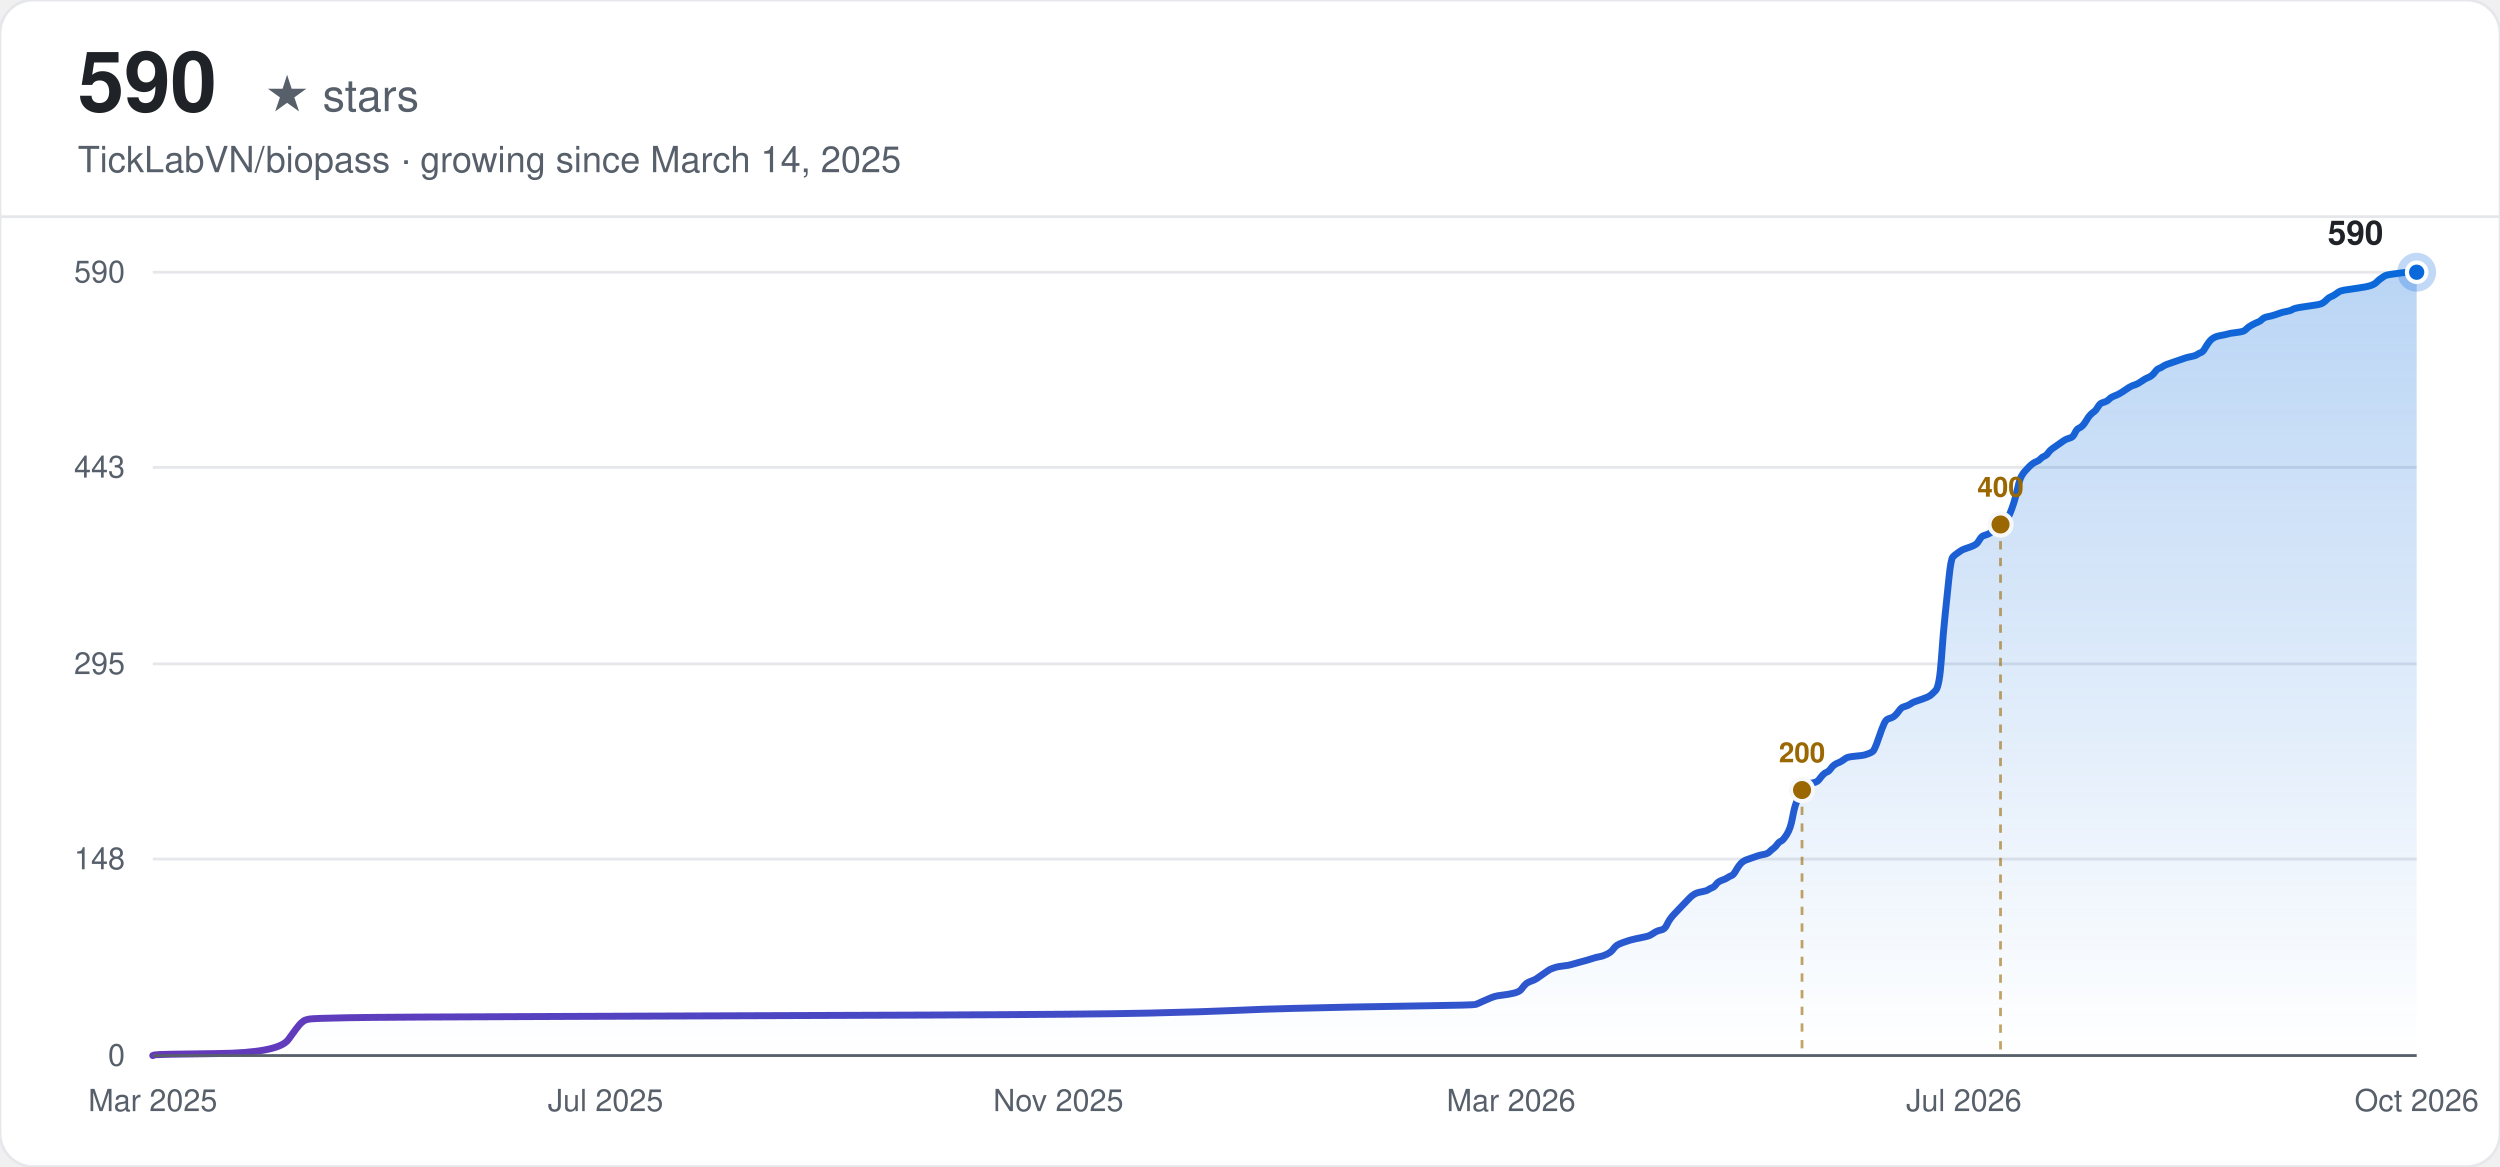
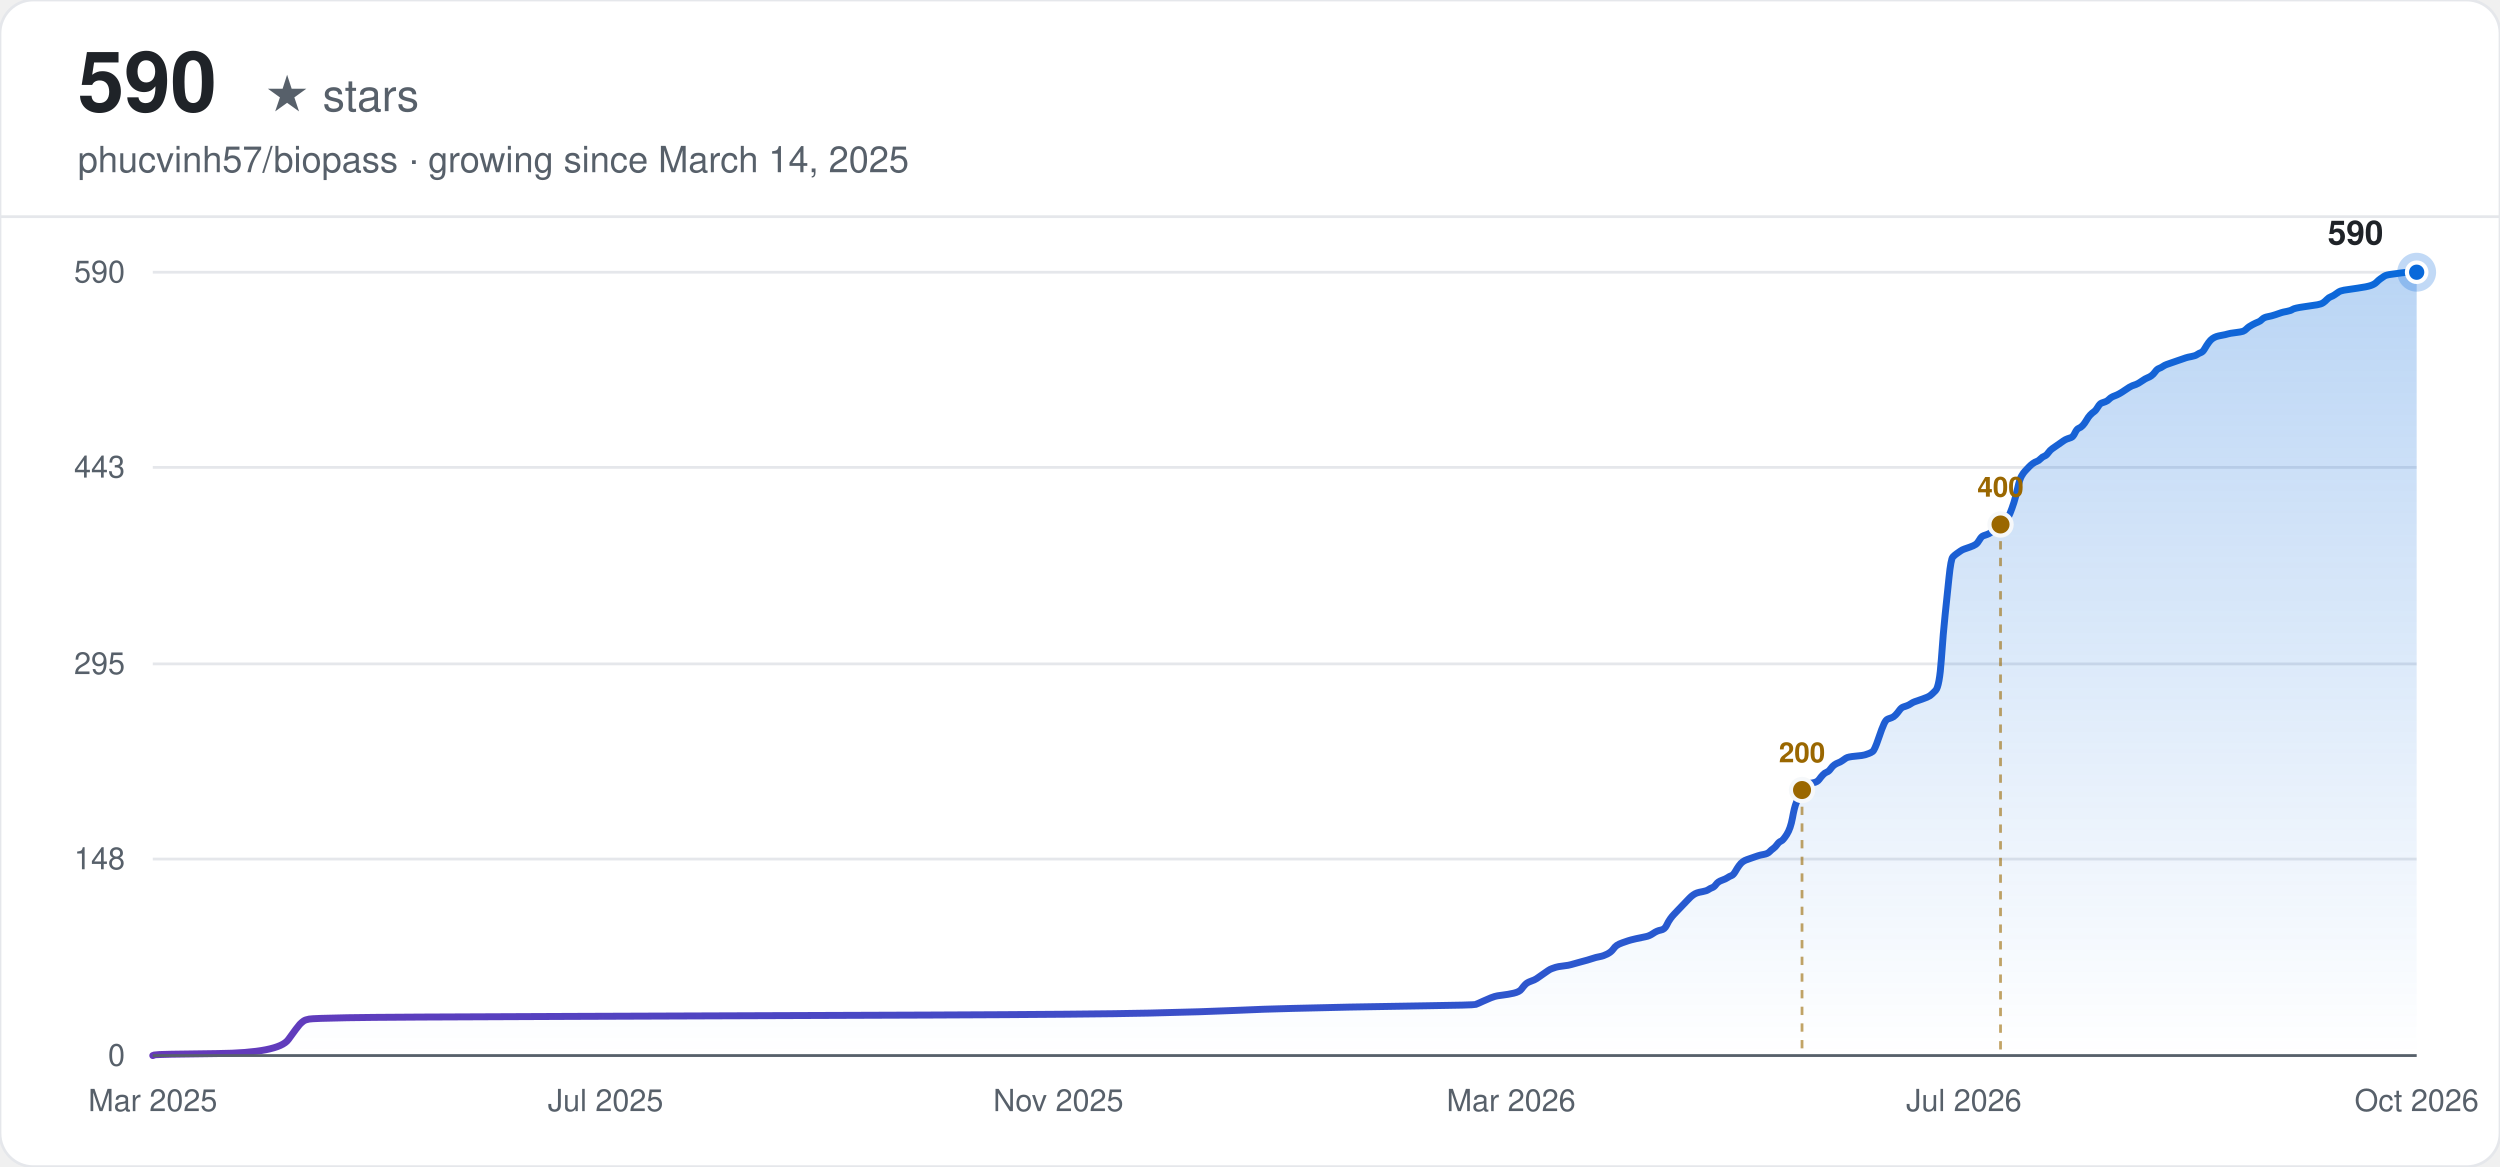
<svg xmlns="http://www.w3.org/2000/svg" width="900" height="420" viewBox="0 0 900 420" font-family="-apple-system, BlinkMacSystemFont, 'Segoe UI', Helvetica, Arial, sans-serif">
  <defs>
    <linearGradient id="line-light" x1="0" y1="0" x2="1" y2="0">
      <stop offset="0%" stop-color="#6639ba" />
      <stop offset="100%" stop-color="#0969da" />
    </linearGradient>
    <linearGradient id="area-light" x1="0" y1="0" x2="0" y2="1">
      <stop offset="0%" stop-color="#0969da" stop-opacity="0.28" />
      <stop offset="100%" stop-color="#0969da" stop-opacity="0" />
    </linearGradient>
  </defs>
  <rect width="900" height="420" rx="12" fill="#ffffff" />
  <rect width="900" height="420" rx="12" fill="none" stroke="#e5e7eb" stroke-width="1" />
  <text x="28" y="40" font-size="30" font-weight="700" fill="#1f2328">590</text>
  <text x="28" y="40" font-size="16" fill="#57606a" dx="67">★ stars</text>
-   <text x="28" y="62" font-size="13" fill="#57606a">TickLabVN/biopass · growing since March 14, 2025</text>
+   <text x="28" y="62" font-size="13" fill="#57606a">phucvinh57/biopass · growing since March 14, 2025</text>
  <line x1="0" y1="78" x2="900" y2="78" stroke="#e5e7eb" stroke-width="1" />
  <line x1="55" y1="380.00" x2="870" y2="380.00" stroke="#e5e7eb" stroke-width="1" />
  <text x="45" y="380.00" text-anchor="end" dominant-baseline="middle" font-size="11" fill="#57606a">0</text>
  <line x1="55" y1="309.26" x2="870" y2="309.26" stroke="#e5e7eb" stroke-width="1" />
  <text x="45" y="309.26" text-anchor="end" dominant-baseline="middle" font-size="11" fill="#57606a">148</text>
  <line x1="55" y1="239.00" x2="870" y2="239.00" stroke="#e5e7eb" stroke-width="1" />
  <text x="45" y="239.00" text-anchor="end" dominant-baseline="middle" font-size="11" fill="#57606a">295</text>
  <line x1="55" y1="168.26" x2="870" y2="168.26" stroke="#e5e7eb" stroke-width="1" />
  <text x="45" y="168.26" text-anchor="end" dominant-baseline="middle" font-size="11" fill="#57606a">443</text>
  <line x1="55" y1="98.00" x2="870" y2="98.00" stroke="#e5e7eb" stroke-width="1" />
  <text x="45" y="98.00" text-anchor="end" dominant-baseline="middle" font-size="11" fill="#57606a">590</text>
  <text x="55.00" y="400" text-anchor="middle" font-size="11" fill="#57606a">Mar 2025</text>
  <text x="218.00" y="400" text-anchor="middle" font-size="11" fill="#57606a">Jul 2025</text>
  <text x="381.00" y="400" text-anchor="middle" font-size="11" fill="#57606a">Nov 2025</text>
  <text x="544.00" y="400" text-anchor="middle" font-size="11" fill="#57606a">Mar 2026</text>
  <text x="707.00" y="400" text-anchor="middle" font-size="11" fill="#57606a">Jul 2026</text>
  <text x="870.00" y="400" text-anchor="middle" font-size="11" fill="#57606a">Oct 2026</text>
  <path d="M55.00,380.00 L55.69,379.76 Q56.37,379.52 78.36,379.28 Q100.35,379.04 103.79,374.26 Q107.23,369.48 107.91,368.77 Q108.60,368.05 109.29,367.57 Q109.97,367.09 111.35,366.86 Q112.72,366.62 125.09,366.38 Q137.46,366.14 206.18,365.90 Q274.90,365.66 334.00,365.42 Q393.09,365.18 413.71,364.71 Q434.33,364.23 444.63,363.75 Q454.94,363.27 465.25,363.03 Q475.56,362.79 485.86,362.55 Q496.17,362.32 513.35,362.08 Q530.53,361.84 531.22,361.60 Q531.91,361.36 533.97,360.40 Q536.03,359.45 536.72,359.21 Q537.40,358.97 538.09,358.73 Q538.78,358.49 540.84,358.25 Q542.90,358.01 544.96,357.54 Q547.02,357.06 547.71,356.10 Q548.40,355.15 549.09,354.43 Q549.77,353.71 551.15,353.23 Q552.52,352.76 553.21,352.28 Q553.90,351.80 555.27,350.84 Q556.64,349.89 557.33,349.41 Q558.02,348.93 558.71,348.69 Q559.39,348.45 560.08,348.22 Q560.77,347.98 562.83,347.74 Q564.89,347.50 565.58,347.26 Q566.26,347.02 569.01,346.30 Q571.76,345.59 573.14,345.11 Q574.51,344.63 575.89,344.39 Q577.26,344.15 578.63,343.44 Q580.01,342.72 580.70,341.76 Q581.38,340.81 582.07,340.33 Q582.76,339.85 584.13,339.37 Q585.51,338.89 586.19,338.66 Q586.88,338.42 588.94,337.94 Q591.00,337.46 592.38,337.22 Q593.75,336.98 595.13,336.03 Q596.50,335.07 597.88,334.83 Q599.25,334.59 599.94,333.16 Q600.62,331.73 601.31,330.77 Q602.00,329.81 602.69,329.10 Q603.37,328.38 604.06,327.66 Q604.75,326.95 605.43,326.23 Q606.12,325.51 606.81,324.79 Q607.50,324.08 608.18,323.36 Q608.87,322.64 609.56,322.17 Q610.24,321.69 610.93,321.45 Q611.62,321.21 612.99,320.97 Q614.37,320.73 615.05,320.25 Q615.74,319.78 616.43,319.54 Q617.12,319.30 617.80,318.34 Q618.49,317.39 619.87,316.91 Q621.24,316.43 621.93,315.95 Q622.61,315.47 623.30,315.24 Q623.99,315.00 624.68,313.80 Q625.36,312.61 626.05,311.65 Q626.74,310.69 627.42,310.22 Q628.11,309.74 628.80,309.50 Q629.49,309.26 630.17,309.02 Q630.86,308.78 631.55,308.54 Q632.23,308.31 632.92,308.07 Q633.61,307.83 634.98,307.59 Q636.36,307.35 637.04,306.63 Q637.73,305.92 638.42,305.44 Q639.11,304.96 639.79,304.00 Q640.48,303.05 641.17,302.81 Q641.85,302.57 643.23,300.42 Q644.60,298.27 645.29,294.44 Q645.98,290.62 646.67,288.95 Q647.35,287.27 648.04,285.84 Q648.73,284.41 649.41,283.45 Q650.10,282.49 650.79,282.26 Q651.48,282.02 652.85,281.78 Q654.22,281.54 654.91,280.58 Q655.60,279.63 656.29,278.91 Q656.97,278.19 657.66,277.95 Q658.35,277.72 659.03,276.76 Q659.72,275.80 660.41,275.33 Q661.10,274.85 661.78,274.61 Q662.47,274.37 663.16,273.89 Q663.84,273.41 664.53,272.94 Q665.22,272.46 667.97,272.22 Q670.72,271.98 671.40,271.74 Q672.09,271.50 672.78,271.26 Q673.47,271.02 674.15,270.55 Q674.84,270.07 676.21,266.01 Q677.59,261.94 678.28,260.51 Q678.96,259.07 679.65,258.84 Q680.34,258.60 681.02,258.36 Q681.71,258.12 682.40,257.40 Q683.09,256.68 683.77,255.73 Q684.46,254.77 685.15,254.53 Q685.83,254.29 686.52,254.06 Q687.21,253.82 687.90,253.34 Q688.58,252.86 689.27,252.62 Q689.96,252.38 692.02,251.67 Q694.08,250.95 694.77,250.47 Q695.46,249.99 696.83,248.56 Q698.20,247.13 698.89,237.33 Q699.58,227.53 700.27,221.08 Q700.95,214.62 701.64,207.93 Q702.33,201.24 703.01,200.52 Q703.70,199.81 704.39,199.33 Q705.08,198.85 705.76,198.37 Q706.45,197.89 707.14,197.66 Q707.82,197.42 709.20,196.94 Q710.57,196.46 711.26,195.98 Q711.95,195.51 712.63,194.31 Q713.32,193.12 714.01,192.88 Q714.70,192.64 715.38,192.40 Q716.07,192.16 716.76,191.68 Q717.45,191.20 718.13,190.49 Q718.82,189.77 719.51,189.29 Q720.19,188.81 720.88,188.10 Q721.57,187.38 722.26,186.90 Q722.94,186.42 723.63,184.75 Q724.32,183.08 725.00,180.93 Q725.69,178.78 726.38,175.67 Q727.07,172.56 727.75,171.37 Q728.44,170.17 729.13,169.46 Q729.81,168.74 730.50,168.02 Q731.19,167.31 731.88,166.83 Q732.56,166.35 733.25,166.11 Q733.94,165.87 734.62,165.15 Q735.31,164.44 736.00,164.20 Q736.69,163.96 737.37,163.00 Q738.06,162.05 738.75,161.57 Q739.44,161.09 740.81,160.14 Q742.18,159.18 742.87,158.70 Q743.56,158.22 744.25,157.98 Q744.93,157.75 745.62,157.51 Q746.31,157.27 746.99,155.83 Q747.68,154.40 748.37,154.16 Q749.06,153.92 749.74,153.21 Q750.43,152.49 751.12,151.29 Q751.80,150.10 752.49,149.38 Q753.18,148.66 753.87,148.19 Q754.55,147.71 755.24,146.51 Q755.93,145.32 756.61,145.08 Q757.30,144.84 757.99,144.60 Q758.68,144.36 759.36,143.65 Q760.05,142.93 761.42,142.45 Q762.80,141.97 764.86,140.54 Q766.92,139.11 767.61,138.87 Q768.30,138.63 768.98,138.39 Q769.67,138.15 771.05,137.19 Q772.42,136.24 773.11,136.00 Q773.79,135.76 774.48,135.28 Q775.17,134.80 775.86,133.85 Q776.54,132.89 777.23,132.65 Q777.92,132.41 778.60,131.94 Q779.29,131.46 779.98,131.22 Q780.67,130.98 781.35,130.74 Q782.04,130.50 782.73,130.26 Q783.41,130.02 784.10,129.78 Q784.79,129.55 785.48,129.31 Q786.16,129.07 786.85,128.83 Q787.54,128.59 788.91,128.35 Q790.29,128.11 790.97,127.63 Q791.66,127.16 792.35,126.92 Q793.04,126.68 793.72,125.48 Q794.41,124.29 795.10,123.33 Q795.78,122.38 796.47,121.90 Q797.16,121.42 797.85,121.18 Q798.53,120.94 799.91,120.70 Q801.28,120.46 801.97,120.23 Q802.66,119.99 804.72,119.75 Q806.78,119.51 807.47,119.27 Q808.15,119.03 808.84,118.31 Q809.53,117.60 810.90,116.88 Q812.28,116.16 812.96,115.92 Q813.65,115.68 814.34,114.97 Q815.03,114.25 816.40,114.01 Q817.77,113.77 819.15,113.29 Q820.52,112.82 821.21,112.58 Q821.90,112.34 823.27,112.10 Q824.65,111.86 825.33,111.38 Q826.02,110.91 829.46,110.43 Q832.89,109.95 834.27,109.71 Q835.64,109.47 836.33,108.99 Q837.02,108.52 837.70,107.80 Q838.39,107.08 839.08,106.84 Q839.76,106.60 840.45,106.13 Q841.14,105.65 841.83,105.17 Q842.51,104.69 843.89,104.45 Q845.26,104.21 848.70,103.74 Q852.13,103.26 853.51,102.78 Q854.88,102.30 855.57,101.58 Q856.26,100.87 856.94,100.39 Q857.63,99.91 858.32,99.43 Q859.01,98.96 861.07,98.72 Q863.13,98.48 864.50,98.24 Q865.88,98.00 867.94,98.00 L870.00,98.00 L870.00,380.00 L55.00,380.00 Z" fill="url(#area-light)" stroke="none" />
  <path d="M55.00,380.00 L55.69,379.76 Q56.37,379.52 78.36,379.28 Q100.35,379.04 103.79,374.26 Q107.23,369.48 107.91,368.77 Q108.60,368.05 109.29,367.57 Q109.97,367.09 111.35,366.86 Q112.72,366.62 125.09,366.38 Q137.46,366.14 206.18,365.90 Q274.90,365.66 334.00,365.42 Q393.09,365.18 413.71,364.71 Q434.33,364.23 444.63,363.75 Q454.94,363.27 465.25,363.03 Q475.56,362.79 485.86,362.55 Q496.17,362.32 513.35,362.08 Q530.53,361.84 531.22,361.60 Q531.91,361.36 533.97,360.40 Q536.03,359.45 536.72,359.21 Q537.40,358.97 538.09,358.73 Q538.78,358.49 540.84,358.25 Q542.90,358.01 544.96,357.54 Q547.02,357.06 547.71,356.10 Q548.40,355.15 549.09,354.43 Q549.77,353.71 551.15,353.23 Q552.52,352.76 553.21,352.28 Q553.90,351.80 555.27,350.84 Q556.64,349.89 557.33,349.41 Q558.02,348.93 558.71,348.69 Q559.39,348.45 560.08,348.22 Q560.77,347.98 562.83,347.74 Q564.89,347.50 565.58,347.26 Q566.26,347.02 569.01,346.30 Q571.76,345.59 573.14,345.11 Q574.51,344.63 575.89,344.39 Q577.26,344.15 578.63,343.44 Q580.01,342.72 580.70,341.76 Q581.38,340.81 582.07,340.33 Q582.76,339.85 584.13,339.37 Q585.51,338.89 586.19,338.66 Q586.88,338.42 588.94,337.94 Q591.00,337.46 592.38,337.22 Q593.75,336.98 595.13,336.03 Q596.50,335.07 597.88,334.83 Q599.25,334.59 599.94,333.16 Q600.62,331.73 601.31,330.77 Q602.00,329.81 602.69,329.10 Q603.37,328.38 604.06,327.66 Q604.75,326.95 605.43,326.23 Q606.12,325.51 606.81,324.79 Q607.50,324.08 608.18,323.36 Q608.87,322.64 609.56,322.17 Q610.24,321.69 610.93,321.45 Q611.62,321.21 612.99,320.97 Q614.37,320.73 615.05,320.25 Q615.74,319.78 616.43,319.54 Q617.12,319.30 617.80,318.34 Q618.49,317.39 619.87,316.91 Q621.24,316.43 621.93,315.95 Q622.61,315.47 623.30,315.24 Q623.99,315.00 624.68,313.80 Q625.36,312.61 626.05,311.65 Q626.74,310.69 627.42,310.22 Q628.11,309.74 628.80,309.50 Q629.49,309.26 630.17,309.02 Q630.86,308.78 631.55,308.54 Q632.23,308.31 632.92,308.07 Q633.61,307.83 634.98,307.59 Q636.36,307.35 637.04,306.63 Q637.73,305.92 638.42,305.44 Q639.11,304.96 639.79,304.00 Q640.48,303.05 641.17,302.81 Q641.85,302.57 643.23,300.42 Q644.60,298.27 645.29,294.44 Q645.98,290.62 646.67,288.95 Q647.35,287.27 648.04,285.84 Q648.73,284.41 649.41,283.45 Q650.10,282.49 650.79,282.26 Q651.48,282.02 652.85,281.78 Q654.22,281.54 654.91,280.58 Q655.60,279.63 656.29,278.91 Q656.97,278.19 657.66,277.95 Q658.35,277.72 659.03,276.76 Q659.72,275.80 660.41,275.33 Q661.10,274.85 661.78,274.61 Q662.47,274.37 663.16,273.89 Q663.84,273.41 664.53,272.94 Q665.22,272.46 667.97,272.22 Q670.72,271.98 671.40,271.74 Q672.09,271.50 672.78,271.26 Q673.47,271.02 674.15,270.55 Q674.84,270.07 676.21,266.01 Q677.59,261.94 678.28,260.51 Q678.96,259.07 679.65,258.84 Q680.34,258.60 681.02,258.36 Q681.71,258.12 682.40,257.40 Q683.09,256.68 683.77,255.73 Q684.46,254.77 685.15,254.53 Q685.83,254.29 686.52,254.06 Q687.21,253.82 687.90,253.34 Q688.58,252.86 689.27,252.62 Q689.96,252.38 692.02,251.67 Q694.08,250.95 694.77,250.47 Q695.46,249.99 696.83,248.56 Q698.20,247.13 698.89,237.33 Q699.58,227.53 700.27,221.08 Q700.95,214.62 701.64,207.93 Q702.33,201.24 703.01,200.52 Q703.70,199.81 704.39,199.33 Q705.08,198.85 705.76,198.37 Q706.45,197.89 707.14,197.66 Q707.82,197.42 709.20,196.94 Q710.57,196.46 711.26,195.98 Q711.95,195.51 712.63,194.31 Q713.32,193.12 714.01,192.88 Q714.70,192.64 715.38,192.40 Q716.07,192.16 716.76,191.68 Q717.45,191.20 718.13,190.49 Q718.82,189.77 719.51,189.29 Q720.19,188.81 720.88,188.10 Q721.57,187.38 722.26,186.90 Q722.94,186.42 723.63,184.75 Q724.32,183.08 725.00,180.93 Q725.69,178.78 726.38,175.67 Q727.07,172.56 727.75,171.37 Q728.44,170.17 729.13,169.46 Q729.81,168.74 730.50,168.02 Q731.19,167.31 731.88,166.83 Q732.56,166.35 733.25,166.11 Q733.94,165.87 734.62,165.15 Q735.31,164.44 736.00,164.20 Q736.69,163.96 737.37,163.00 Q738.06,162.05 738.75,161.57 Q739.44,161.09 740.81,160.14 Q742.18,159.18 742.87,158.70 Q743.56,158.22 744.25,157.98 Q744.93,157.75 745.62,157.51 Q746.31,157.27 746.99,155.83 Q747.68,154.40 748.37,154.16 Q749.06,153.92 749.74,153.21 Q750.43,152.49 751.12,151.29 Q751.80,150.10 752.49,149.38 Q753.18,148.66 753.87,148.19 Q754.55,147.71 755.24,146.51 Q755.93,145.32 756.61,145.08 Q757.30,144.84 757.99,144.60 Q758.68,144.36 759.36,143.65 Q760.05,142.93 761.42,142.45 Q762.80,141.97 764.86,140.54 Q766.92,139.11 767.61,138.87 Q768.30,138.63 768.98,138.39 Q769.67,138.15 771.05,137.19 Q772.42,136.24 773.11,136.00 Q773.79,135.76 774.48,135.28 Q775.17,134.80 775.86,133.85 Q776.54,132.89 777.23,132.65 Q777.92,132.41 778.60,131.94 Q779.29,131.46 779.98,131.22 Q780.67,130.98 781.35,130.74 Q782.04,130.50 782.73,130.26 Q783.41,130.02 784.10,129.78 Q784.79,129.55 785.48,129.31 Q786.16,129.07 786.85,128.83 Q787.54,128.59 788.91,128.35 Q790.29,128.11 790.97,127.63 Q791.66,127.16 792.35,126.92 Q793.04,126.68 793.72,125.48 Q794.41,124.29 795.10,123.33 Q795.78,122.38 796.47,121.90 Q797.16,121.42 797.85,121.18 Q798.53,120.94 799.91,120.70 Q801.28,120.46 801.97,120.23 Q802.66,119.99 804.72,119.75 Q806.78,119.51 807.47,119.27 Q808.15,119.03 808.84,118.31 Q809.53,117.60 810.90,116.88 Q812.28,116.16 812.96,115.92 Q813.65,115.68 814.34,114.97 Q815.03,114.25 816.40,114.01 Q817.77,113.77 819.15,113.29 Q820.52,112.82 821.21,112.58 Q821.90,112.34 823.27,112.10 Q824.65,111.86 825.33,111.38 Q826.02,110.91 829.46,110.43 Q832.89,109.95 834.27,109.71 Q835.64,109.47 836.33,108.99 Q837.02,108.52 837.70,107.80 Q838.39,107.08 839.08,106.84 Q839.76,106.60 840.45,106.13 Q841.14,105.65 841.83,105.17 Q842.51,104.69 843.89,104.45 Q845.26,104.21 848.70,103.74 Q852.13,103.26 853.51,102.78 Q854.88,102.30 855.57,101.58 Q856.26,100.87 856.94,100.39 Q857.63,99.91 858.32,99.43 Q859.01,98.96 861.07,98.72 Q863.13,98.48 864.50,98.24 Q865.88,98.00 867.94,98.00 L870.00,98.00" fill="none" stroke="url(#line-light)" stroke-width="2.5" stroke-linecap="round" />
  <line x1="648.73" y1="284.41" x2="648.73" y2="380.00" stroke="#9a6700" stroke-width="1" stroke-dasharray="3,3" opacity="0.6" />
  <circle cx="648.73" cy="284.41" r="4" fill="#9a6700" stroke="#f6f8fa" stroke-width="1.5" />
  <text x="648.73" y="274.41" text-anchor="middle" font-size="10" font-weight="600" fill="#9a6700">200</text>
  <line x1="720.19" y1="188.81" x2="720.19" y2="380.00" stroke="#9a6700" stroke-width="1" stroke-dasharray="3,3" opacity="0.6" />
  <circle cx="720.19" cy="188.81" r="4" fill="#9a6700" stroke="#f6f8fa" stroke-width="1.5" />
  <text x="720.19" y="178.81" text-anchor="middle" font-size="10" font-weight="600" fill="#9a6700">400</text>
  <circle cx="870.00" cy="98.00" r="7" fill="#0969da" opacity="0.25" />
  <circle cx="870.00" cy="98.00" r="3.5" fill="#0969da" stroke="#ffffff" stroke-width="1.5" />
  <text x="858.00" y="88.00" text-anchor="end" font-size="12" font-weight="600" fill="#1f2328">590</text>
  <line x1="55" y1="380.00" x2="870" y2="380.00" stroke="#57606a" stroke-width="1" />
</svg>
